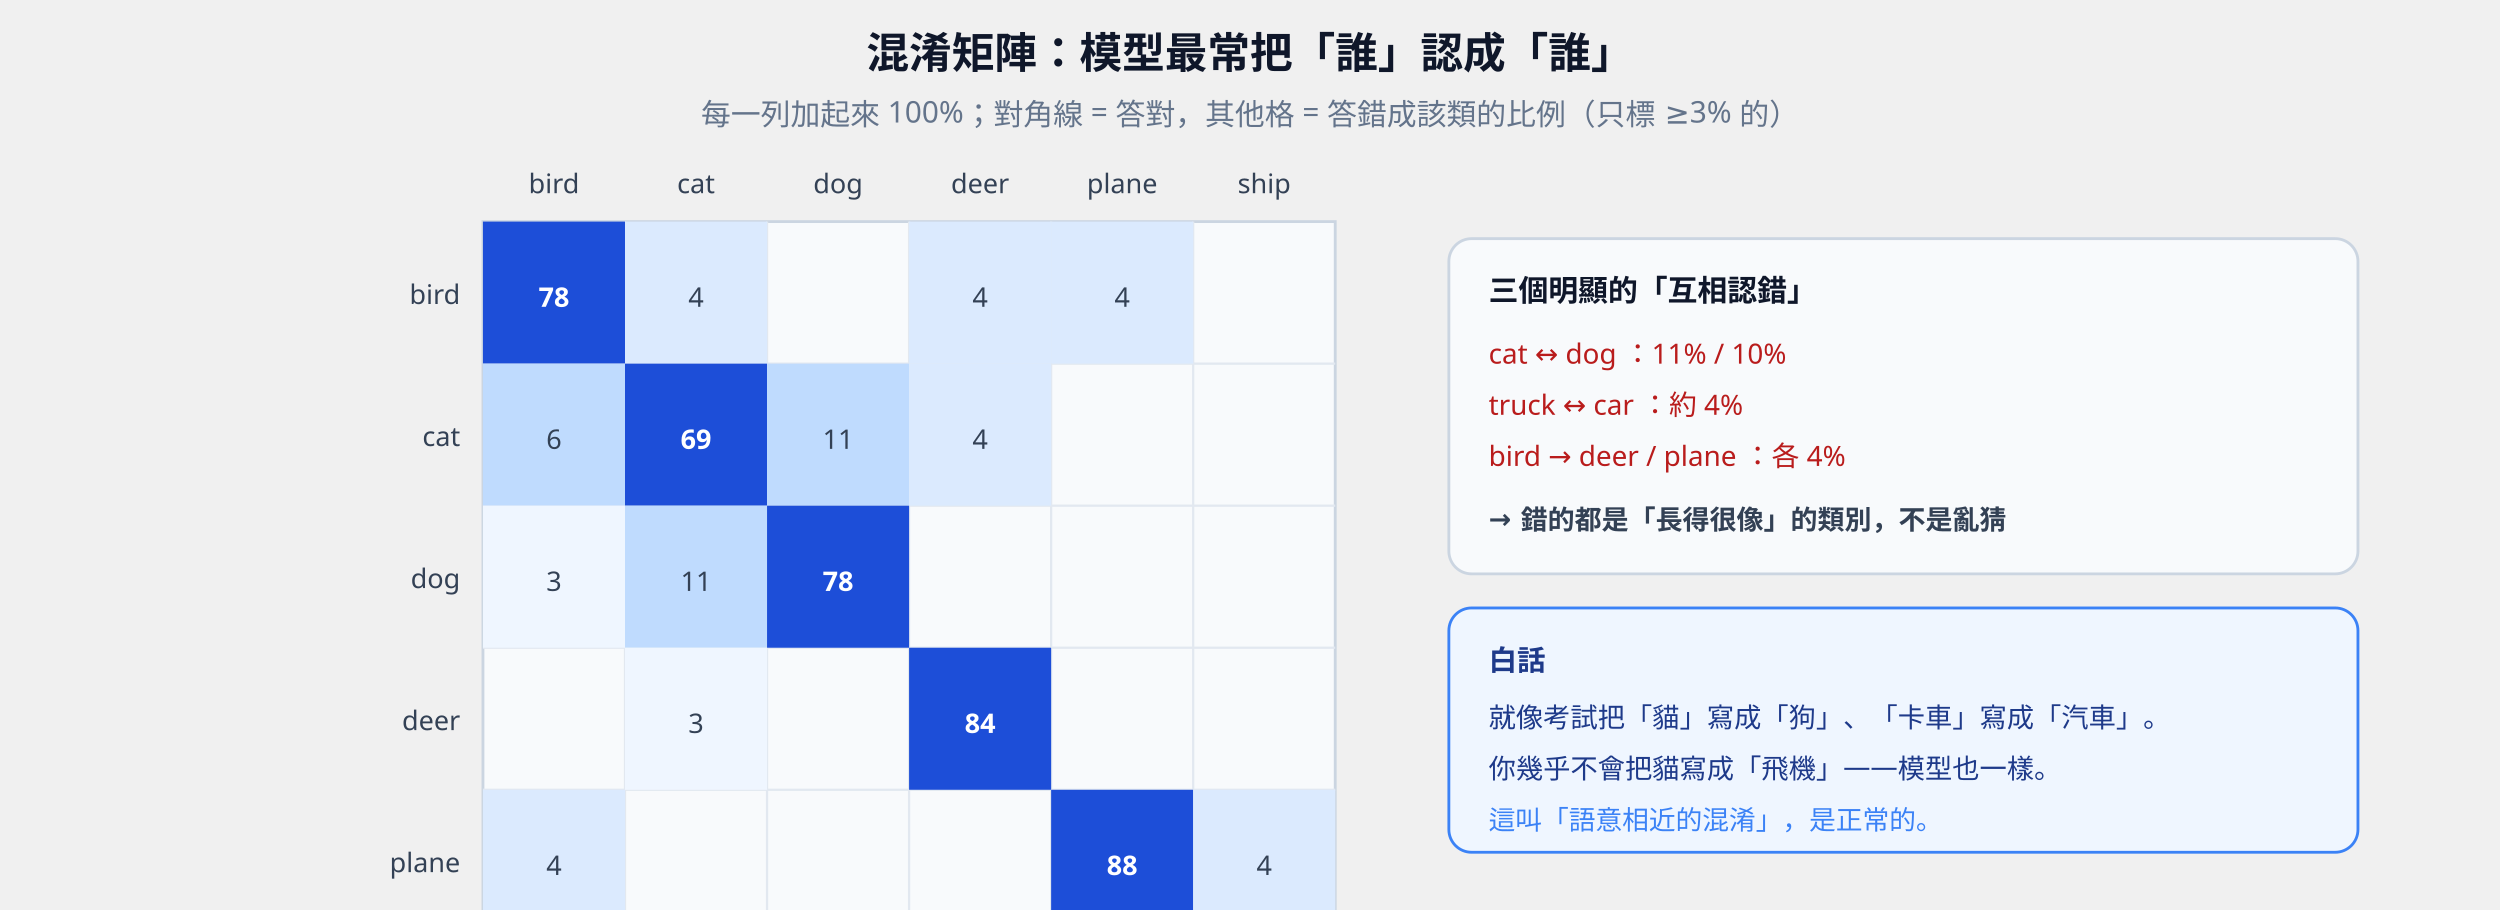
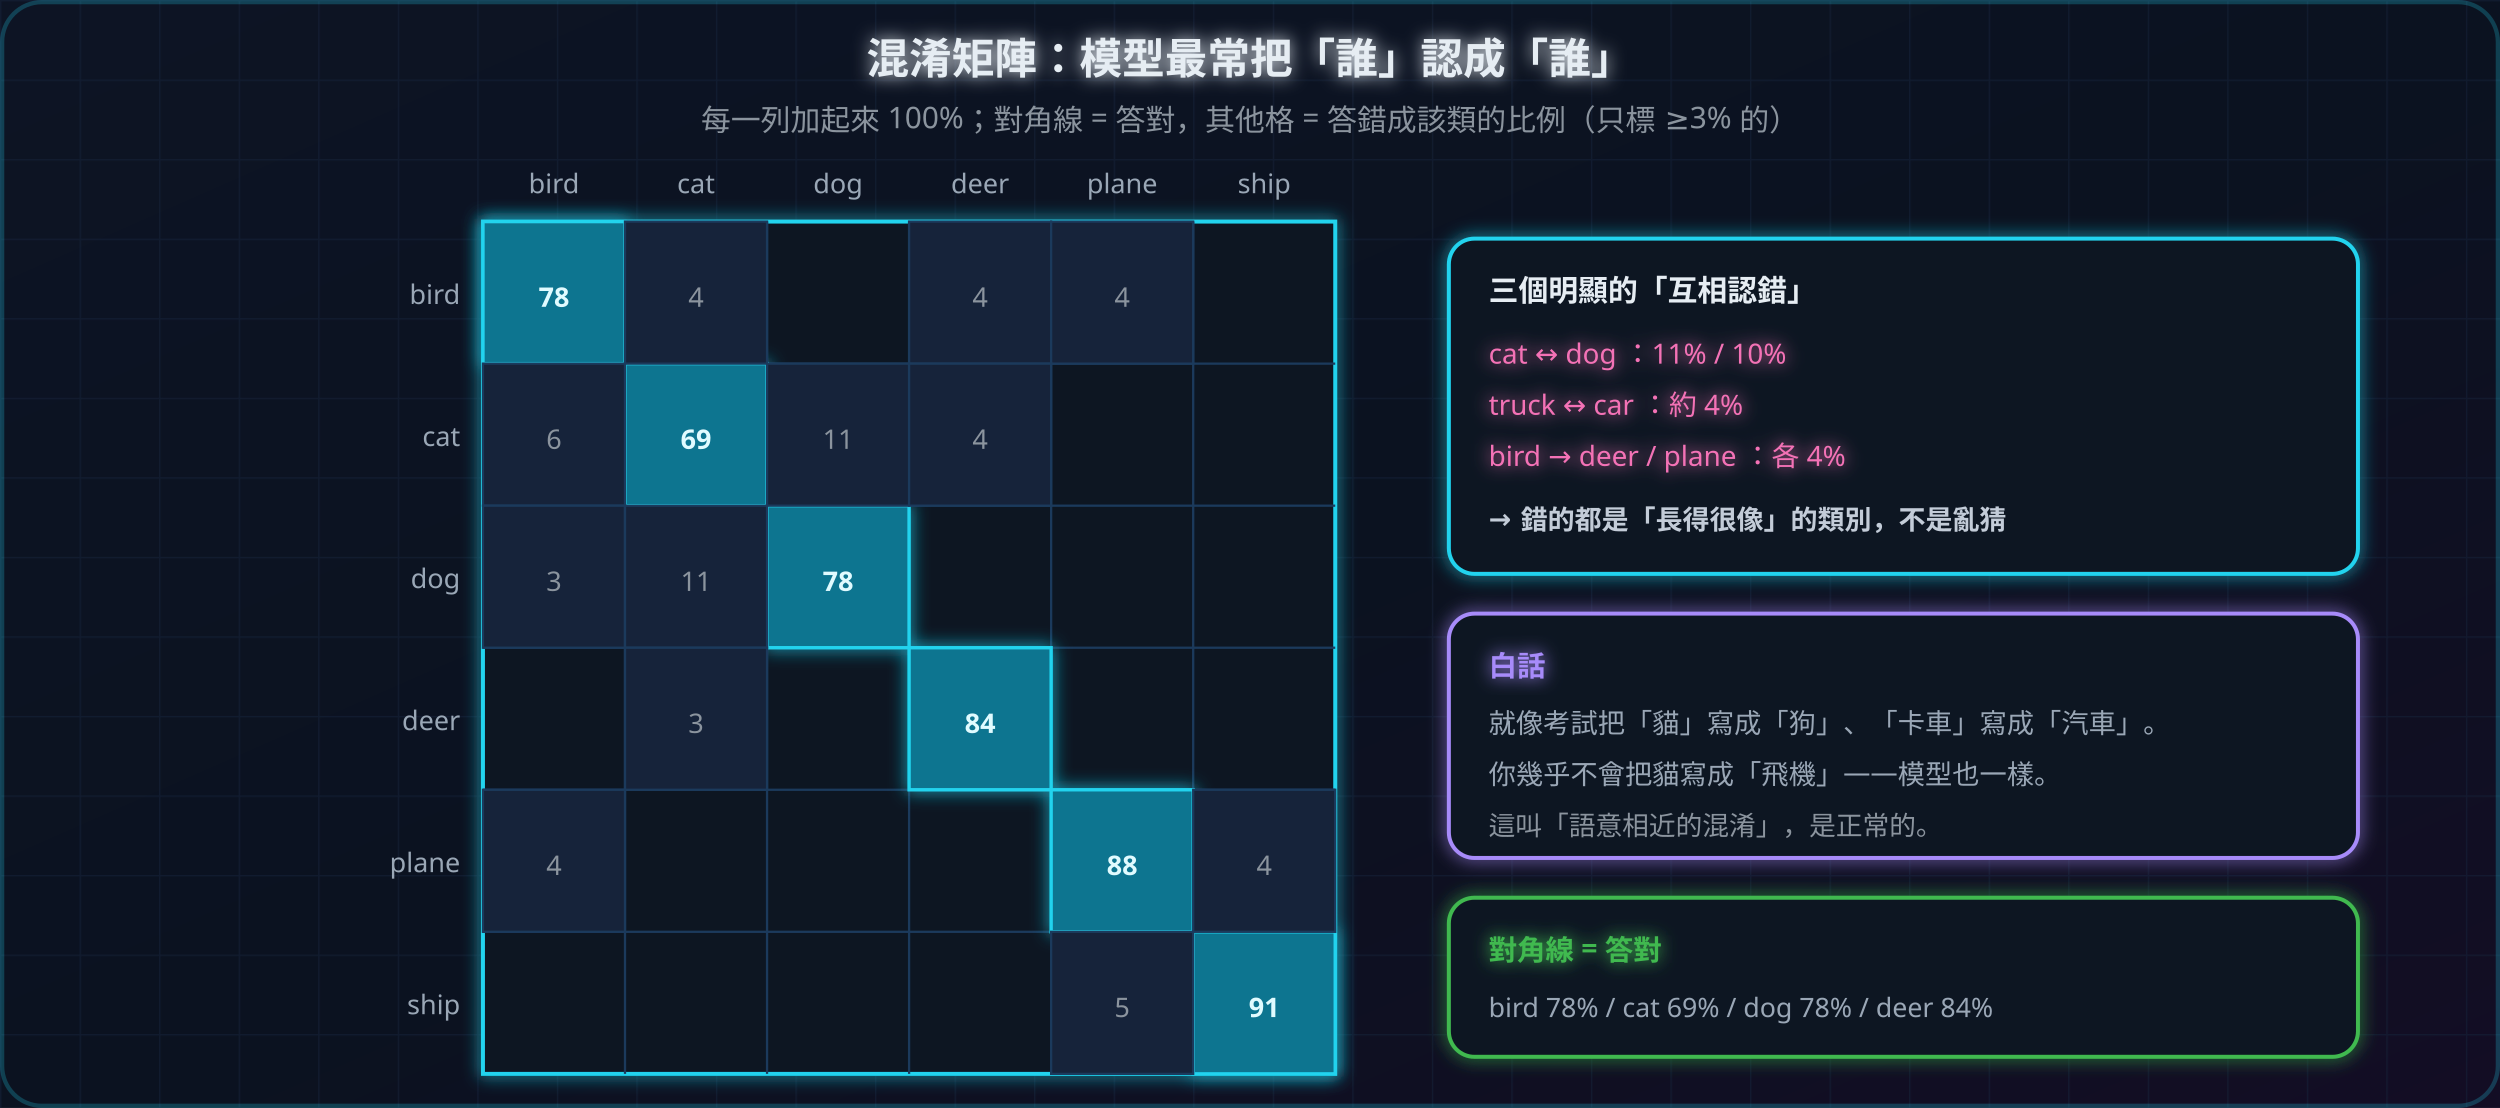
- <svg xmlns="http://www.w3.org/2000/svg" viewBox="0 0 880 320" font-family="Microsoft JhengHei, Noto Sans TC, sans-serif">
-   <text x="440" y="24" font-size="15" font-weight="700" text-anchor="middle" fill="#0f172a">
-     混淆矩陣：模型最常把「誰」認成「誰」
-   </text>
-   <text x="440" y="44" font-size="10.5" text-anchor="middle" fill="#64748b">
-     每一列加起來 100%；對角線 = 答對，其他格 = 答錯成該類的比例（只標 ≥3% 的）
-   </text>
+ <svg xmlns="http://www.w3.org/2000/svg" viewBox="0 0 880 390" font-family="'Segoe UI','Microsoft JhengHei','Noto Sans TC',sans-serif" role="img" aria-label="CIFAR-10 混淆矩陣：cat 與 dog 互混 11%／10%，truck 與 car 約 4%">
+   <defs>
+     <linearGradient id="bg" x1="0" y1="0" x2="1" y2="1">
+       <stop offset="0%" stop-color="#0d1424" />
+       <stop offset="52%" stop-color="#0b1220" />
+       <stop offset="100%" stop-color="#130d24" />
+     </linearGradient>
+     <pattern id="gr" width="28" height="28" patternUnits="userSpaceOnUse">
+       <path d="M28 0H0V28" fill="none" stroke="#16233a" stroke-width="1" />
+     </pattern>
+     <filter id="gl" x="-60%" y="-60%" width="220%" height="220%">
+       <feGaussianBlur stdDeviation="3" result="b" />
+       <feMerge>
+         <feMergeNode in="b" />
+         <feMergeNode in="SourceGraphic" />
+       </feMerge>
+     </filter>
+     <filter id="gl2" x="-60%" y="-60%" width="220%" height="220%">
+       <feGaussianBlur stdDeviation="8" result="b" />
+       <feMerge>
+         <feMergeNode in="b" />
+         <feMergeNode in="SourceGraphic" />
+       </feMerge>
+     </filter>
+   </defs>
+   <rect width="880" height="390" fill="url(#bg)" />
+   <rect width="880" height="390" fill="url(#gr)" opacity=".55" />
+   <rect x="0.75" y="0.75" width="878.5" height="388.5" rx="14" fill="none" stroke="#22d3ee" stroke-opacity=".24" stroke-width="1.5" />
+   <text x="440" y="26" font-size="15" font-weight="700" text-anchor="middle" fill="#e6edf3" filter="url(#gl)">混淆矩陣：模型最常把「誰」認成「誰」</text>
+   <text x="440" y="46" font-size="10.5" text-anchor="middle" fill="#8b949e">每一列加起來 100%；對角線 = 答對，其他格 = 答錯成該類的比例（只標 ≥3% 的）</text>
  <g transform="translate(170,78)" font-size="9.5" text-anchor="middle">
-     <text x="25" y="-10" fill="#334155">bird</text>
-     <text x="75" y="-10" fill="#334155">cat</text>
-     <text x="125" y="-10" fill="#334155">dog</text>
-     <text x="175" y="-10" fill="#334155">deer</text>
-     <text x="225" y="-10" fill="#334155">plane</text>
-     <text x="275" y="-10" fill="#334155">ship</text>
-     <text x="-8" y="29" text-anchor="end" fill="#334155">bird</text>
-     <text x="-8" y="79" text-anchor="end" fill="#334155">cat</text>
-     <text x="-8" y="129" text-anchor="end" fill="#334155">dog</text>
-     <text x="-8" y="179" text-anchor="end" fill="#334155">deer</text>
-     <text x="-8" y="229" text-anchor="end" fill="#334155">plane</text>
-     <text x="-8" y="279" text-anchor="end" fill="#334155">ship</text>
-     <rect x="0" y="0" width="300" height="300" fill="#f8fafc" stroke="#cbd5e1" />
-     <g stroke="#e2e8f0" stroke-width="0.8">
+     <text x="25" y="-10" fill="#9aa7b6">bird</text>
+     <text x="75" y="-10" fill="#9aa7b6">cat</text>
+     <text x="125" y="-10" fill="#9aa7b6">dog</text>
+     <text x="175" y="-10" fill="#9aa7b6">deer</text>
+     <text x="225" y="-10" fill="#9aa7b6">plane</text>
+     <text x="275" y="-10" fill="#9aa7b6">ship</text>
+     <text x="-8" y="29" text-anchor="end" fill="#9aa7b6">bird</text>
+     <text x="-8" y="79" text-anchor="end" fill="#9aa7b6">cat</text>
+     <text x="-8" y="129" text-anchor="end" fill="#9aa7b6">dog</text>
+     <text x="-8" y="179" text-anchor="end" fill="#9aa7b6">deer</text>
+     <text x="-8" y="229" text-anchor="end" fill="#9aa7b6">plane</text>
+     <text x="-8" y="279" text-anchor="end" fill="#9aa7b6">ship</text>
+     <rect x="0" y="0" width="300" height="300" fill="#0a1420" stroke="#22d3ee" stroke-width="1.4" filter="url(#gl)" />
+     <g stroke="#1b3a5c" stroke-width="0.8">
      <line x1="50" y1="0" x2="50" y2="300" />
      <line x1="100" y1="0" x2="100" y2="300" />
      <line x1="150" y1="0" x2="150" y2="300" />
      <line x1="200" y1="0" x2="200" y2="300" />
      <line x1="250" y1="0" x2="250" y2="300" />
      <line x1="0" y1="50" x2="300" y2="50" />
      <line x1="0" y1="100" x2="300" y2="100" />
      <line x1="0" y1="150" x2="300" y2="150" />
      <line x1="0" y1="200" x2="300" y2="200" />
      <line x1="0" y1="250" x2="300" y2="250" />
    </g>
-     <rect x="0" y="0" width="50" height="50" fill="#1d4ed8" />
-     <text x="25" y="30" fill="#fff" font-weight="700">78</text>
-     <rect x="50" y="0" width="50" height="50" fill="#dbeafe" />
-     <text x="75" y="30" fill="#334155">4</text>
-     <rect x="150" y="0" width="50" height="50" fill="#dbeafe" />
-     <text x="175" y="30" fill="#334155">4</text>
-     <rect x="200" y="0" width="50" height="50" fill="#dbeafe" />
-     <text x="225" y="30" fill="#334155">4</text>
-     <rect x="0" y="50" width="50" height="50" fill="#bfdbfe" />
-     <text x="25" y="80" fill="#334155">6</text>
-     <rect x="50" y="50" width="50" height="50" fill="#1d4ed8" />
-     <text x="75" y="80" fill="#fff" font-weight="700">69</text>
-     <rect x="100" y="50" width="50" height="50" fill="#bfdbfe" />
-     <text x="125" y="80" fill="#334155">11</text>
-     <rect x="150" y="50" width="50" height="50" fill="#dbeafe" />
-     <text x="175" y="80" fill="#334155">4</text>
-     <rect x="0" y="100" width="50" height="50" fill="#eff6ff" />
-     <text x="25" y="130" fill="#334155">3</text>
-     <rect x="50" y="100" width="50" height="50" fill="#bfdbfe" />
-     <text x="75" y="130" fill="#334155">11</text>
-     <rect x="100" y="100" width="50" height="50" fill="#1d4ed8" />
-     <text x="125" y="130" fill="#fff" font-weight="700">78</text>
-     <rect x="50" y="150" width="50" height="50" fill="#eff6ff" />
-     <text x="75" y="180" fill="#334155">3</text>
-     <rect x="150" y="150" width="50" height="50" fill="#1d4ed8" />
-     <text x="175" y="180" fill="#fff" font-weight="700">84</text>
-     <rect x="0" y="200" width="50" height="50" fill="#dbeafe" />
-     <text x="25" y="230" fill="#334155">4</text>
-     <rect x="200" y="200" width="50" height="50" fill="#1d4ed8" />
-     <text x="225" y="230" fill="#fff" font-weight="700">88</text>
-     <rect x="250" y="200" width="50" height="50" fill="#dbeafe" />
-     <text x="275" y="230" fill="#334155">4</text>
-     <rect x="200" y="250" width="50" height="50" fill="#dbeafe" />
-     <text x="225" y="280" fill="#334155">5</text>
-     <rect x="250" y="250" width="50" height="50" fill="#1d4ed8" />
-     <text x="275" y="280" fill="#fff" font-weight="700">91</text>
+     <g filter="url(#gl)">
+       <rect x="0" y="0" width="50" height="50" fill="#0e7490" stroke="#22d3ee" stroke-width="1.2" />
+       <text x="25" y="30" fill="#e0fbff" font-weight="700">78</text>
+       <rect x="50" y="50" width="50" height="50" fill="#0e7490" stroke="#22d3ee" stroke-width="1.2" />
+       <text x="75" y="80" fill="#e0fbff" font-weight="700">69</text>
+       <rect x="100" y="100" width="50" height="50" fill="#0e7490" stroke="#22d3ee" stroke-width="1.2" />
+       <text x="125" y="130" fill="#e0fbff" font-weight="700">78</text>
+       <rect x="150" y="150" width="50" height="50" fill="#0e7490" stroke="#22d3ee" stroke-width="1.2" />
+       <text x="175" y="180" fill="#e0fbff" font-weight="700">84</text>
+       <rect x="200" y="200" width="50" height="50" fill="#0e7490" stroke="#22d3ee" stroke-width="1.2" />
+       <text x="225" y="230" fill="#e0fbff" font-weight="700">88</text>
+       <rect x="250" y="250" width="50" height="50" fill="#0e7490" stroke="#22d3ee" stroke-width="1.2" />
+       <text x="275" y="280" fill="#e0fbff" font-weight="700">91</text>
+     </g>
+     <g fill="#16233a" stroke="#1b3a5c" stroke-width="0.8">
+       <rect x="50" y="0" width="50" height="50" />
+       <rect x="150" y="0" width="50" height="50" />
+       <rect x="200" y="0" width="50" height="50" />
+       <rect x="0" y="50" width="50" height="50" />
+       <rect x="100" y="50" width="50" height="50" />
+       <rect x="150" y="50" width="50" height="50" />
+       <rect x="0" y="100" width="50" height="50" />
+       <rect x="50" y="100" width="50" height="50" />
+       <rect x="50" y="150" width="50" height="50" />
+       <rect x="0" y="200" width="50" height="50" />
+       <rect x="250" y="200" width="50" height="50" />
+       <rect x="200" y="250" width="50" height="50" />
+     </g>
+     <g fill="#8b949e">
+       <text x="75" y="30">4</text>
+       <text x="175" y="30">4</text>
+       <text x="225" y="30">4</text>
+       <text x="25" y="80">6</text>
+       <text x="125" y="80">11</text>
+       <text x="175" y="80">4</text>
+       <text x="25" y="130">3</text>
+       <text x="75" y="130">11</text>
+       <text x="75" y="180">3</text>
+       <text x="25" y="230">4</text>
+       <text x="275" y="230">4</text>
+       <text x="225" y="280">5</text>
+     </g>
  </g>
  <g transform="translate(510,84)">
-     <rect x="0" y="0" width="320" height="118" rx="8" fill="#f8fafc" stroke="#cbd5e1" />
-     <text x="14" y="22" font-size="10.5" font-weight="700" fill="#0f172a">三個明顯的「互相認錯」</text>
-     <text x="14" y="44" font-size="9.8" fill="#b91c1c">cat ↔ dog ：11% / 10%</text>
-     <text x="14" y="62" font-size="9.8" fill="#b91c1c">truck ↔ car ：約 4%</text>
-     <text x="14" y="80" font-size="9.8" fill="#b91c1c">bird → deer / plane ：各 4%</text>
-     <text x="14" y="102" font-size="9.5" font-weight="700" fill="#334155">→ 錯的都是「長得很像」的類別，不是亂猜</text>
+     <rect x="0" y="0" width="320" height="118" rx="9" fill="#0f1720" stroke="#22d3ee" stroke-width="1.4" filter="url(#gl)" />
+     <text x="14" y="22" font-size="10.5" font-weight="700" fill="#e6edf3">三個明顯的「互相認錯」</text>
+     <text x="14" y="44" font-size="9.8" fill="#f472b6" filter="url(#gl)">cat ↔ dog ：11% / 10%</text>
+     <text x="14" y="62" font-size="9.8" fill="#f472b6" filter="url(#gl)">truck ↔ car ：約 4%</text>
+     <text x="14" y="80" font-size="9.8" fill="#f472b6" filter="url(#gl)">bird → deer / plane ：各 4%</text>
+     <text x="14" y="102" font-size="9.5" font-weight="700" fill="#c3ccd8">→ 錯的都是「長得很像」的類別，不是亂猜</text>
  </g>
-   <g transform="translate(510,214)">
-     <rect x="0" y="0" width="320" height="86" rx="8" fill="#eff6ff" stroke="#3b82f6" />
-     <text x="14" y="22" font-size="10" font-weight="700" fill="#1e3a8a">白話</text>
-     <text x="14" y="42" font-size="9.6" fill="#1e3a8a">就像考試把「貓」寫成「狗」、「卡車」寫成「汽車」。</text>
-     <text x="14" y="60" font-size="9.6" fill="#1e3a8a">你幾乎不會把貓寫成「飛機」——模型也一樣。</text>
-     <text x="14" y="78" font-size="9.4" fill="#3b82f6">這叫「語意相近的混淆」，是正常的。</text>
+   <g transform="translate(510,216)">
+     <rect x="0" y="0" width="320" height="86" rx="9" fill="#0f1720" stroke="#a78bfa" stroke-width="1.4" filter="url(#gl)" />
+     <text x="14" y="22" font-size="10" font-weight="700" fill="#a78bfa" filter="url(#gl)">白話</text>
+     <text x="14" y="42" font-size="9.6" fill="#9aa7b6">就像考試把「貓」寫成「狗」、「卡車」寫成「汽車」。</text>
+     <text x="14" y="60" font-size="9.6" fill="#9aa7b6">你幾乎不會把貓寫成「飛機」——模型也一樣。</text>
+     <text x="14" y="78" font-size="9.4" fill="#8b949e">這叫「語意相近的混淆」，是正常的。</text>
+   </g>
+   <g transform="translate(510,316)">
+     <rect x="0" y="0" width="320" height="56" rx="9" fill="#0f1720" stroke="#3fb950" stroke-width="1.4" filter="url(#gl)" />
+     <text x="14" y="22" font-size="10" font-weight="700" fill="#3fb950" filter="url(#gl)">對角線 = 答對</text>
+     <text x="14" y="42" font-size="9.4" fill="#9aa7b6">bird 78% / cat 69% / dog 78% / deer 84%</text>
  </g>
</svg>
